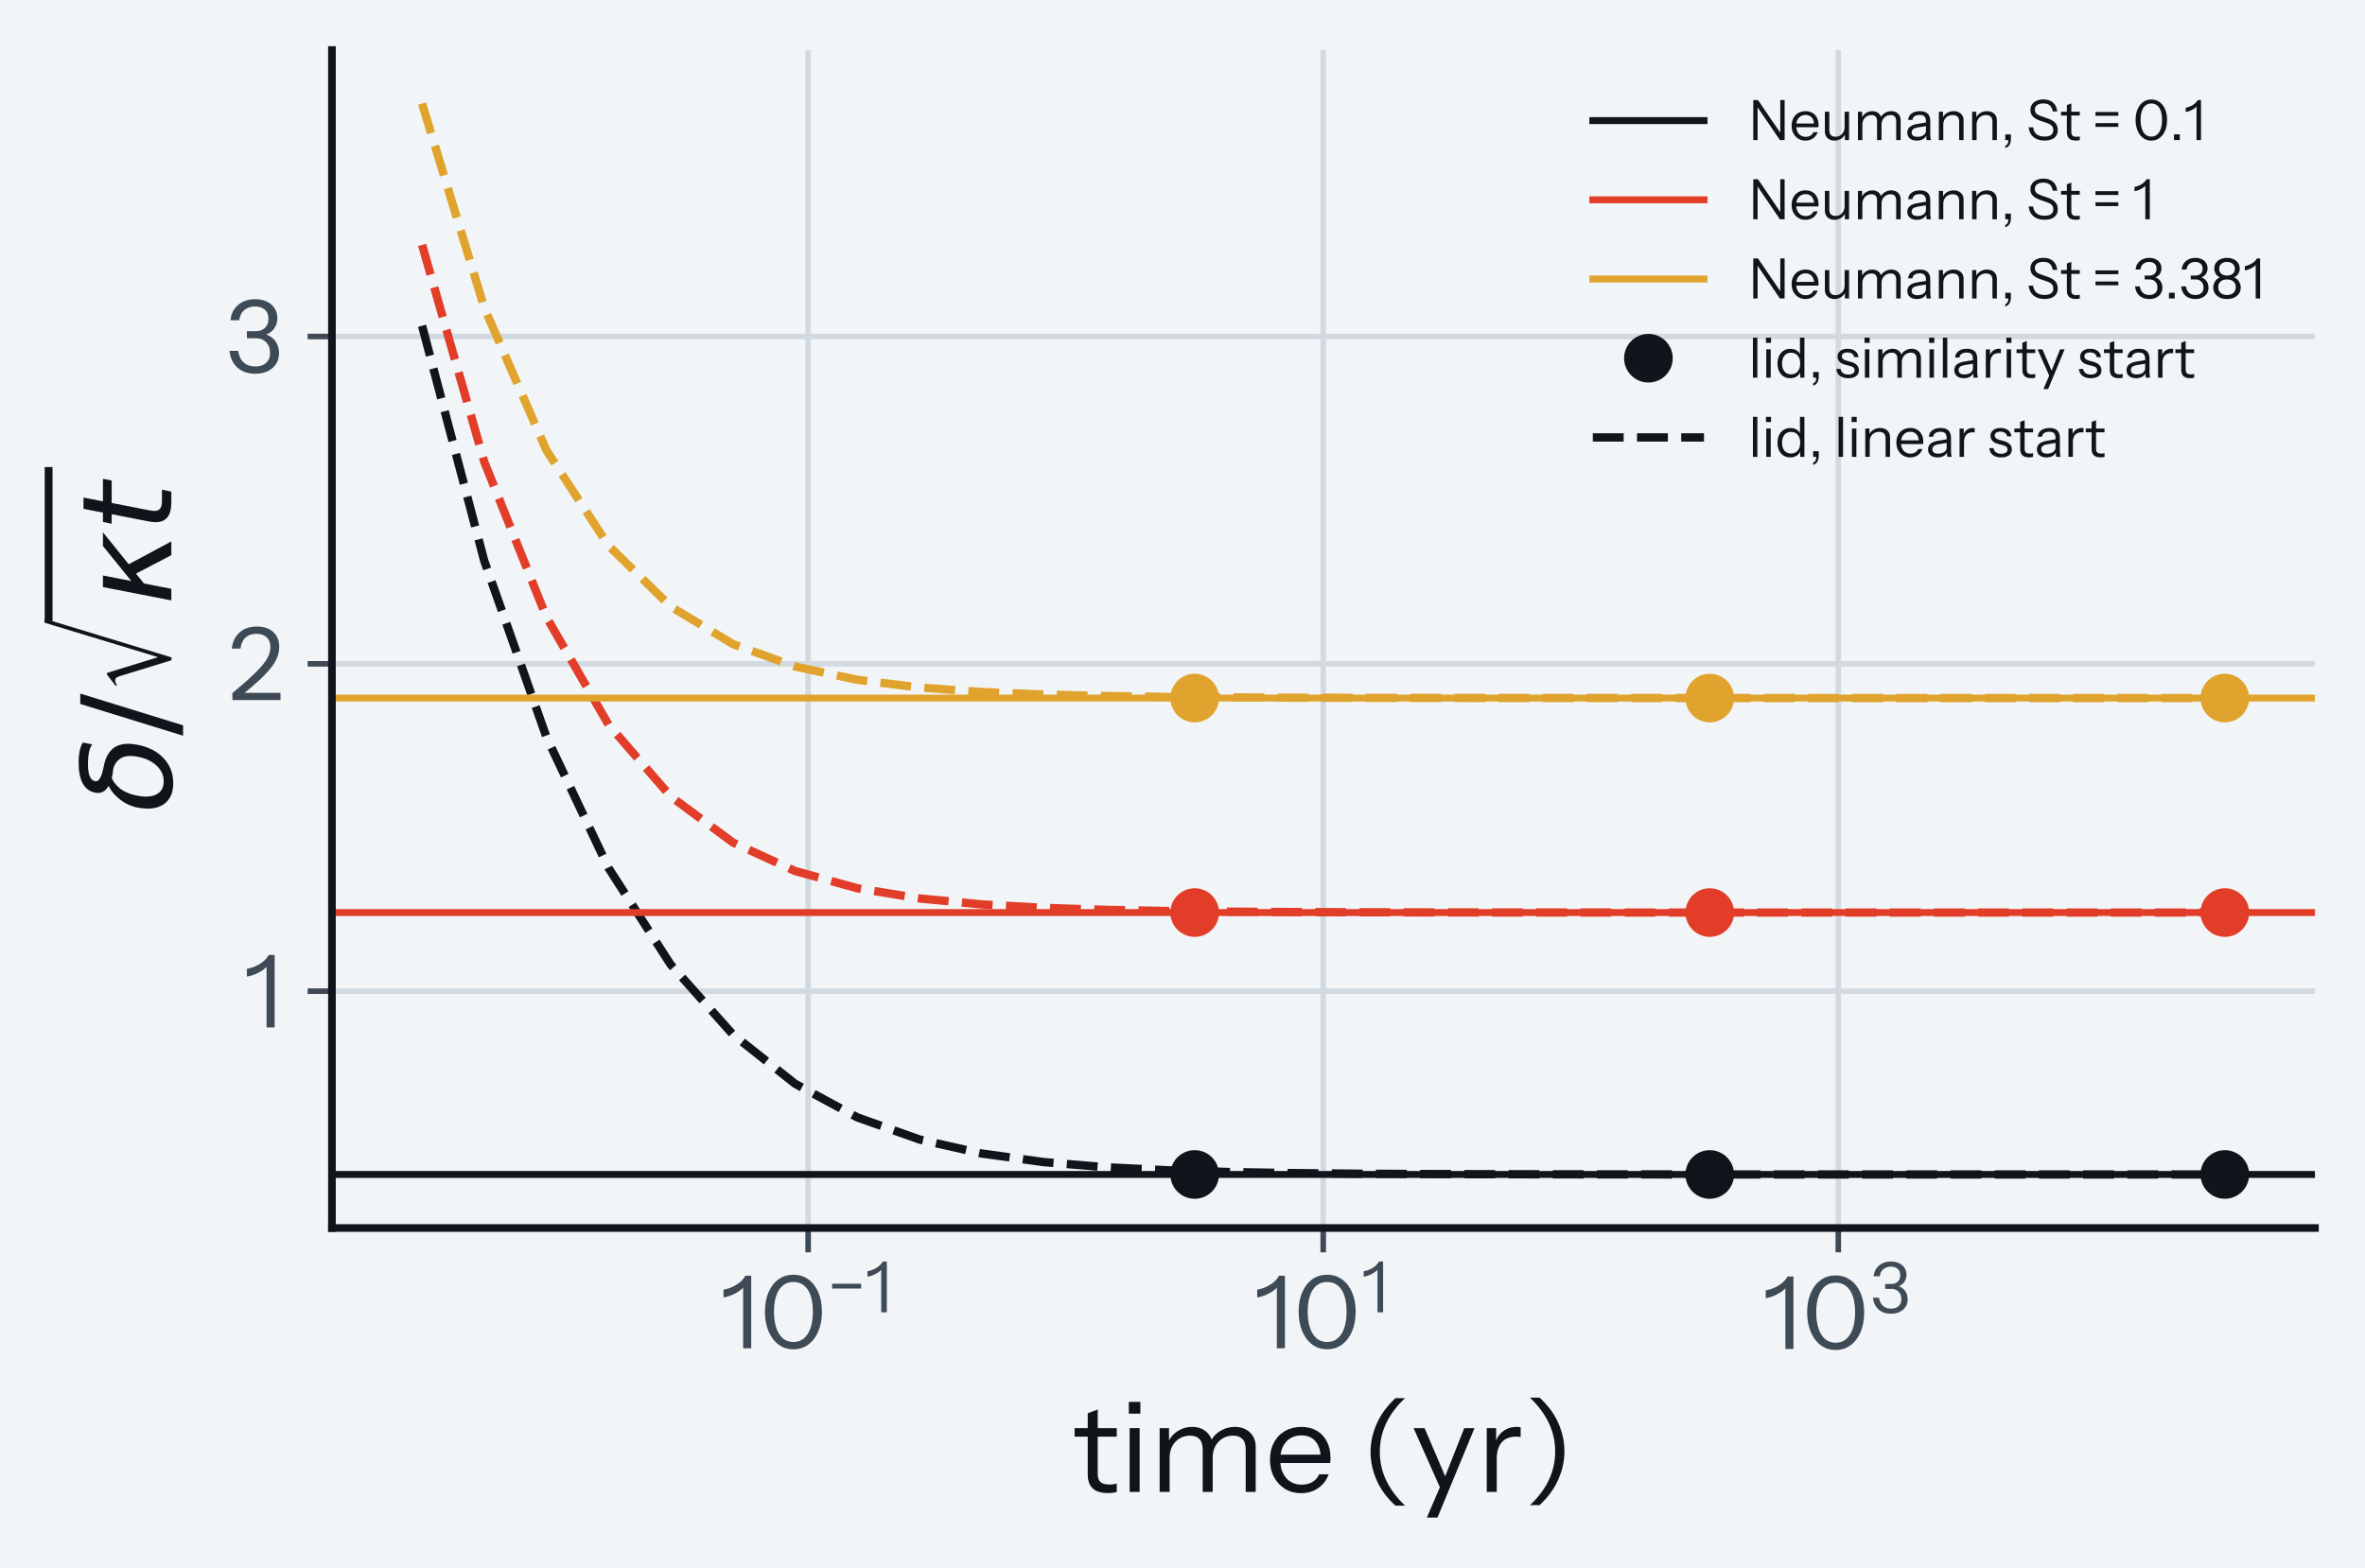
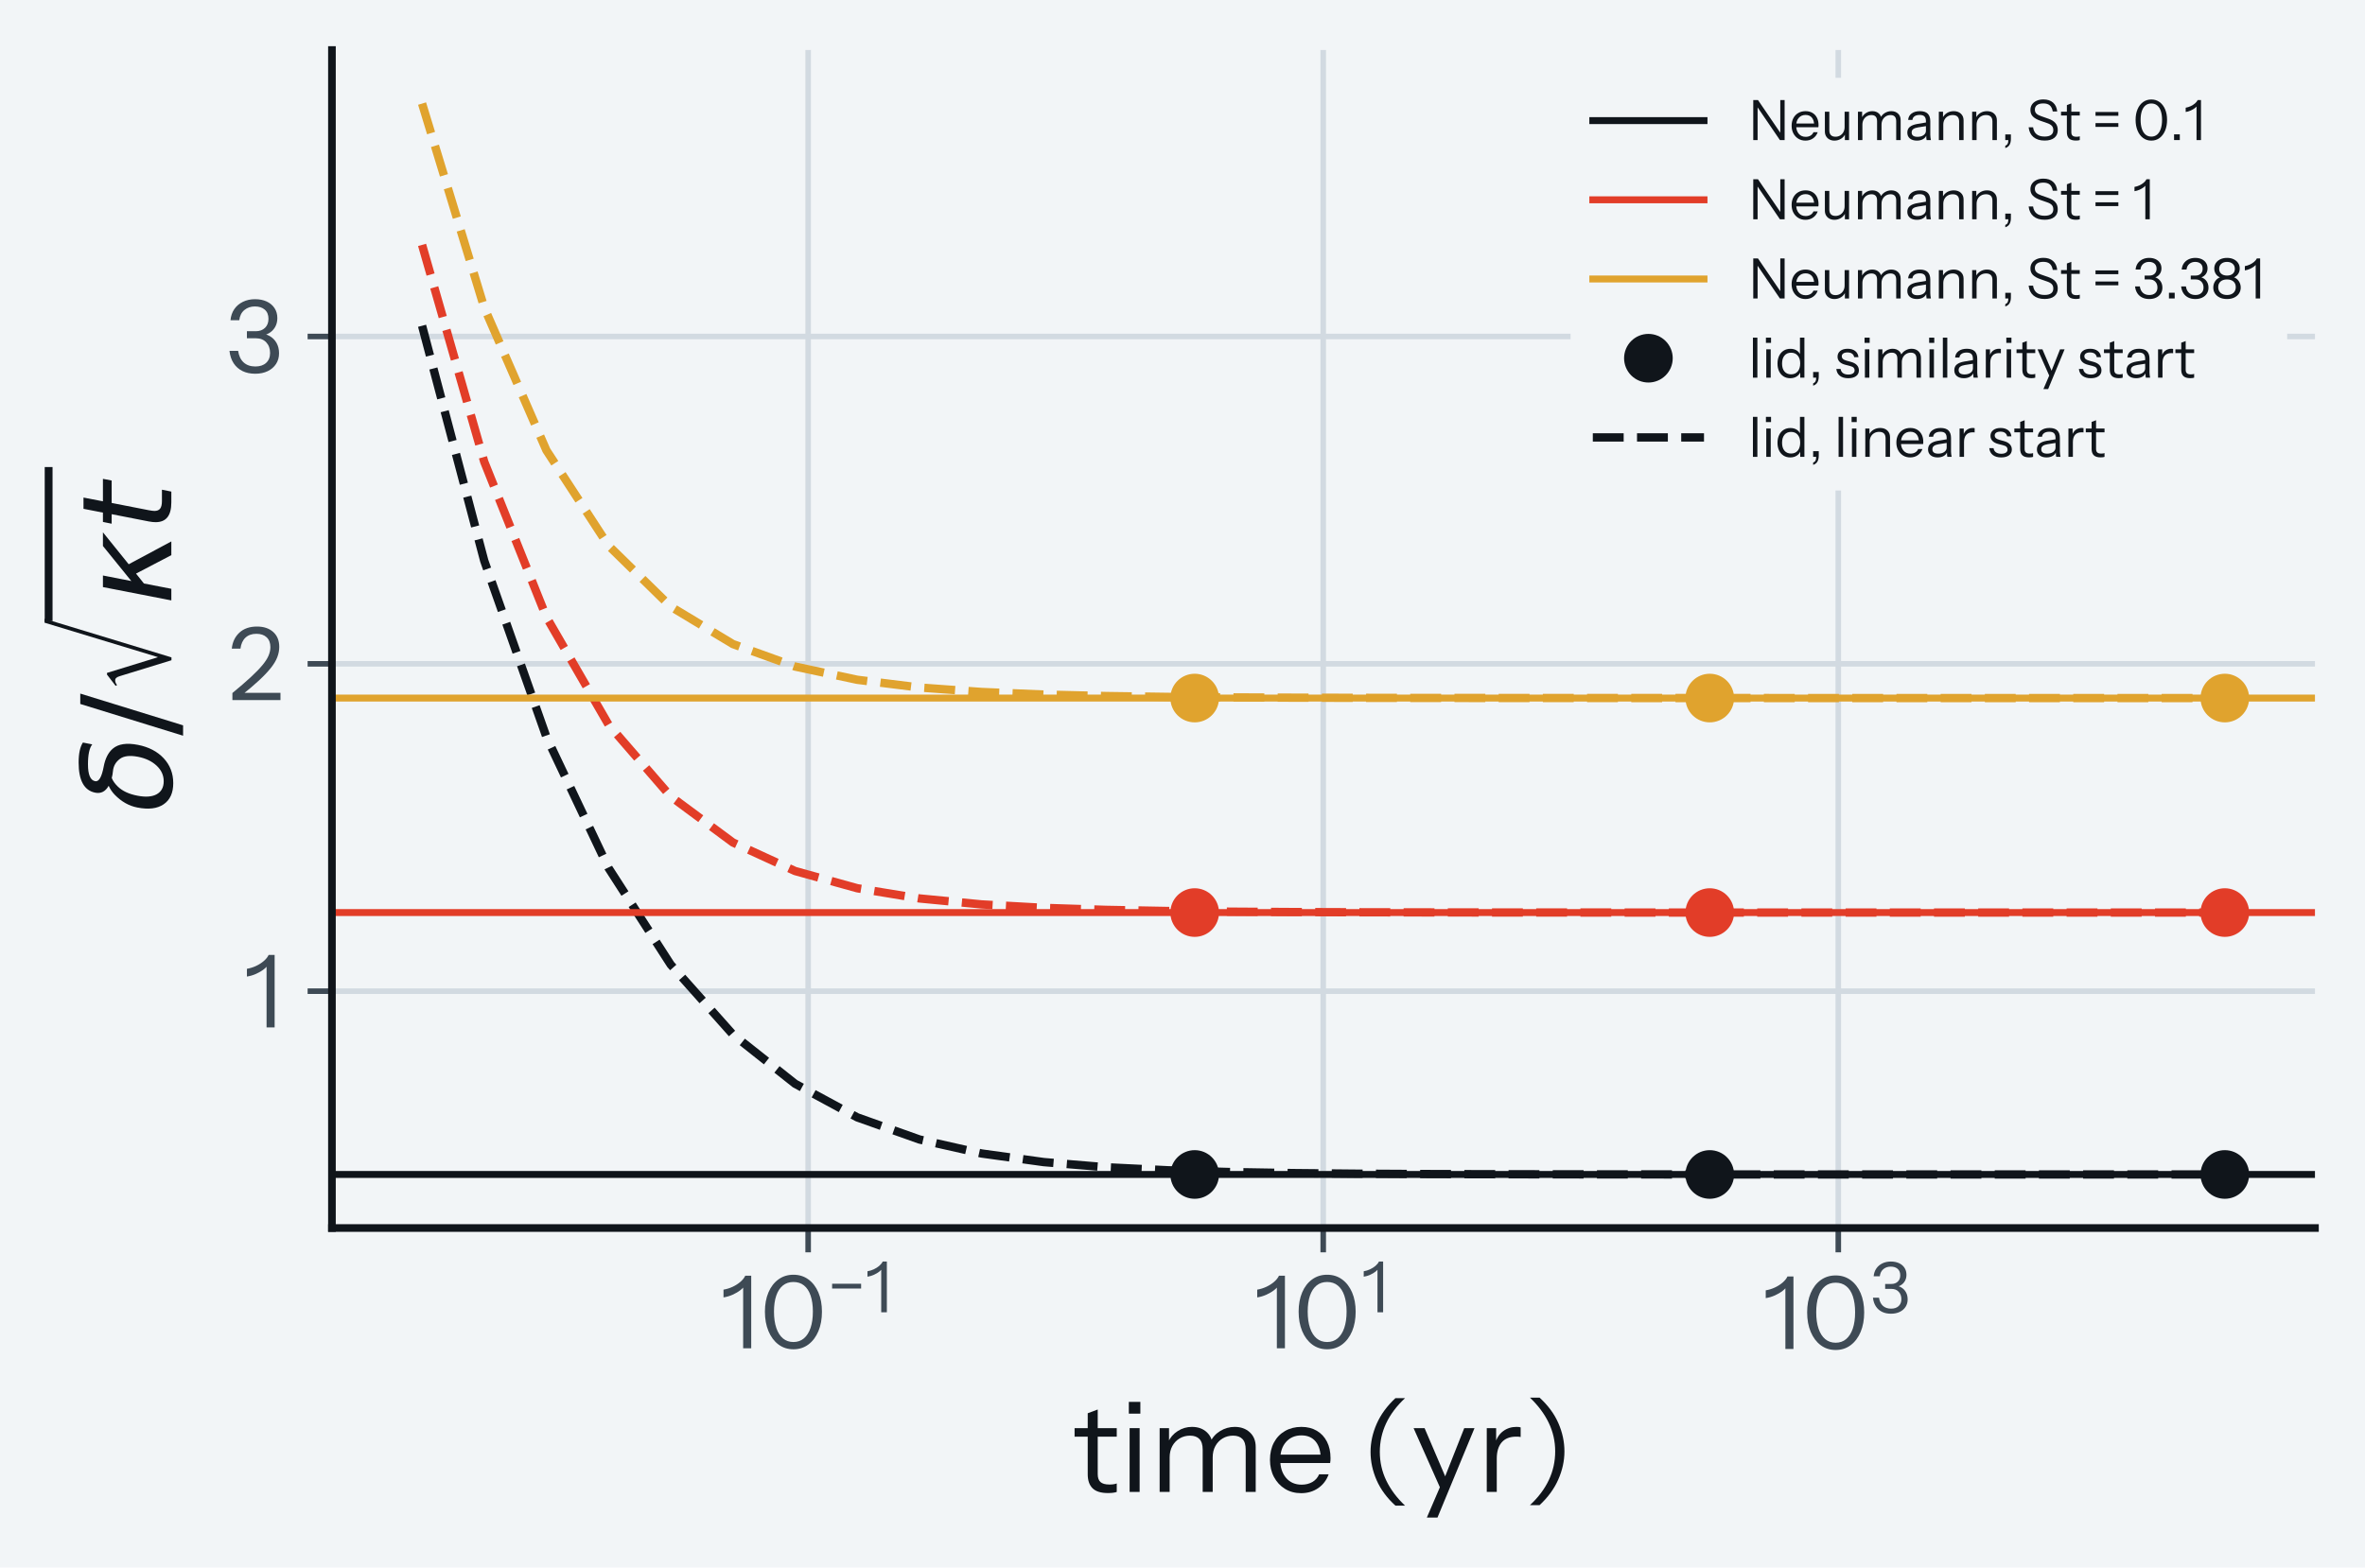
<svg xmlns="http://www.w3.org/2000/svg" xmlns:xlink="http://www.w3.org/1999/xlink" width="340.309pt" height="225.632pt" viewBox="0 0 340.309 225.632" version="1.1">
  <defs>
    <style type="text/css">*{stroke-linejoin: round; stroke-linecap: butt}</style>
  </defs>
  <g id="figure_1">
    <g id="patch_1">
      <path d="M 0 225.632  L 340.309 225.632  L 340.309 0  L 0 0  z " style="fill: #f2f5f7" />
    </g>
    <g id="axes_1">
      <g id="patch_2">
        <path d="M 47.764 176.756  L 333.109 176.756  L 333.109 7.2  L 47.764 7.2  z " style="fill: #f2f5f7" />
      </g>
      <g id="matplotlib.axis_1">
        <g id="xtick_1">
          <g id="line2d_1">
            <path d="M 116.288 176.756  L 116.288 7.2  " clip-path="url(#p8a43dfbdf0)" style="fill: none; stroke: #d2dae1; stroke-width: 0.8; stroke-linecap: square" />
          </g>
          <g id="line2d_2">
            <defs>
              <path id="m2a301ba8c9" d="M 0 0  L 0 3.5  " style="stroke: #3e4a55; stroke-width: 0.8" />
            </defs>
            <g>
              <use xlink:href="#m2a301ba8c9" x="116.288" y="176.756" style="fill: #3e4a55; stroke: #3e4a55; stroke-width: 0.8" />
            </g>
          </g>
          <g id="text_1">
            <g style="fill: #3e4a55" transform="translate(103.6727 194.1964) scale(0.145 -0.145)">
              <defs>
                <path id="InstrumentSans-Regular-31" d="M 1440 0  L 1440 4083  L 1574 4051  Q 1498 3878 1280 3705  Q 1062 3533 777 3405  Q 493 3277 192 3232  L 192 3725  Q 493 3776 768 3904  Q 1043 4032 1257 4214  Q 1472 4397 1574 4608  L 1952 4608  L 1952 0  L 1440 0  z " transform="scale(0.015625)" />
                <path id="InstrumentSans-Regular-30" d="M 2131 -64  Q 1587 -64 1180 240  Q 774 544 547 1085  Q 320 1626 320 2323  Q 320 3021 544 3549  Q 768 4077 1177 4374  Q 1587 4672 2131 4672  Q 2675 4672 3081 4374  Q 3488 4077 3715 3549  Q 3942 3021 3942 2323  Q 3942 1619 3715 1081  Q 3488 544 3081 240  Q 2675 -64 2131 -64  z M 2131 397  Q 2522 397 2797 630  Q 3072 864 3219 1296  Q 3366 1728 3366 2330  Q 3366 2925 3222 3347  Q 3078 3770 2803 3990  Q 2528 4211 2131 4211  Q 1734 4211 1459 3987  Q 1184 3763 1040 3344  Q 896 2925 896 2330  Q 896 1728 1043 1293  Q 1190 858 1465 627  Q 1741 397 2131 397  z " transform="scale(0.015625)" />
                <path id="InstrumentSans-Regular-2212" d="M 384 2157  L 384 2592  L 3014 2592  L 3014 2157  L 384 2157  z " transform="scale(0.015625)" />
              </defs>
              <use xlink:href="#InstrumentSans-Regular-31" transform="translate(0 0.9)" />
              <use xlink:href="#InstrumentSans-Regular-30" transform="translate(39.09999 0.9)" />
              <use xlink:href="#InstrumentSans-Regular-2212" transform="translate(106.5925 36.6) scale(0.7)" />
              <use xlink:href="#InstrumentSans-Regular-31" transform="translate(143.7625 36.6) scale(0.7)" />
            </g>
          </g>
        </g>
        <g id="xtick_2">
          <g id="line2d_3">
            <path d="M 190.403 176.756  L 190.403 7.2  " clip-path="url(#p8a43dfbdf0)" style="fill: none; stroke: #d2dae1; stroke-width: 0.8; stroke-linecap: square" />
          </g>
          <g id="line2d_4">
            <g>
              <use xlink:href="#m2a301ba8c9" x="190.403" y="176.756" style="fill: #3e4a55; stroke: #3e4a55; stroke-width: 0.8" />
            </g>
          </g>
          <g id="text_2">
            <g style="fill: #3e4a55" transform="translate(180.4709 194.1964) scale(0.145 -0.145)">
              <use xlink:href="#InstrumentSans-Regular-31" transform="translate(0 0.9)" />
              <use xlink:href="#InstrumentSans-Regular-30" transform="translate(39.09999 0.9)" />
              <use xlink:href="#InstrumentSans-Regular-31" transform="translate(106.5925 36.6) scale(0.7)" />
            </g>
          </g>
        </g>
        <g id="xtick_3">
          <g id="line2d_5">
            <path d="M 264.519 176.756  L 264.519 7.2  " clip-path="url(#p8a43dfbdf0)" style="fill: none; stroke: #d2dae1; stroke-width: 0.8; stroke-linecap: square" />
          </g>
          <g id="line2d_6">
            <g>
              <use xlink:href="#m2a301ba8c9" x="264.519" y="176.756" style="fill: #3e4a55; stroke: #3e4a55; stroke-width: 0.8" />
            </g>
          </g>
          <g id="text_3">
            <g style="fill: #3e4a55" transform="translate(253.6441 194.1964) scale(0.145 -0.145)">
              <defs>
                <path id="InstrumentSans-Regular-33" d="M 1894 -64  Q 1434 -64 1085 105  Q 736 275 521 601  Q 307 928 256 1389  L 806 1389  Q 877 909 1158 653  Q 1440 397 1901 397  Q 2336 397 2585 627  Q 2835 858 2835 1254  Q 2835 1670 2592 1929  Q 2349 2189 1939 2189  L 1363 2189  L 1363 2637  L 1920 2637  Q 2291 2637 2512 2851  Q 2733 3066 2733 3424  Q 2733 3802 2499 4006  Q 2266 4211 1869 4211  Q 1478 4211 1203 3984  Q 928 3757 877 3334  L 320 3334  Q 358 3744 563 4041  Q 768 4339 1110 4505  Q 1453 4672 1882 4672  Q 2298 4672 2618 4525  Q 2938 4378 3117 4106  Q 3296 3834 3296 3469  Q 3296 3142 3149 2892  Q 3002 2643 2749 2502  Q 2496 2362 2170 2362  L 2131 2496  Q 2522 2496 2806 2333  Q 3091 2170 3248 1888  Q 3405 1606 3405 1235  Q 3405 851 3213 556  Q 3021 262 2681 99  Q 2342 -64 1894 -64  z " transform="scale(0.015625)" />
              </defs>
              <use xlink:href="#InstrumentSans-Regular-31" transform="translate(0 0.2)" />
              <use xlink:href="#InstrumentSans-Regular-30" transform="translate(39.09999 0.2)" />
              <use xlink:href="#InstrumentSans-Regular-33" transform="translate(106.5925 35.9) scale(0.7)" />
            </g>
          </g>
        </g>
        <g id="text_4">
          <g style="fill: #10151b" transform="translate(154.3199 214.742) scale(0.18 -0.18)">
            <defs>
              <path id="InstrumentSans-Regular-74" d="M 1818 -58  Q 1274 -58 1027 188  Q 781 435 781 902  L 781 4026  L 1293 4218  L 1293 909  Q 1293 634 1433 506  Q 1574 378 1894 378  Q 2022 378 2115 394  Q 2208 410 2266 435  L 2266 0  Q 2202 -26 2083 -42  Q 1965 -58 1818 -58  z M 109 2829  L 109 3264  L 2266 3264  L 2266 2829  L 109 2829  z " transform="scale(0.015625)" />
              <path id="InstrumentSans-Regular-69" d="M 512 0  L 512 3264  L 1024 3264  L 1024 0  L 512 0  z M 472 4006  L 472 4608  L 1061 4608  L 1061 4006  L 472 4006  z " transform="scale(0.015625)" />
              <path id="InstrumentSans-Regular-6d" d="M 512 0  L 512 3264  L 992 3264  L 992 2496  L 1024 2496  L 1024 0  L 512 0  z M 2714 0  L 2714 2163  Q 2714 2534 2547 2707  Q 2381 2880 2067 2880  Q 1773 2880 1536 2739  Q 1299 2598 1161 2348  Q 1024 2099 1024 1766  L 941 2541  Q 1107 2906 1440 3117  Q 1773 3328 2163 3328  Q 2637 3328 2931 3049  Q 3226 2771 3226 2298  L 3226 0  L 2714 0  z M 4915 0  L 4915 2163  Q 4915 2534 4748 2707  Q 4582 2880 4269 2880  Q 3974 2880 3737 2739  Q 3501 2598 3363 2348  Q 3226 2099 3226 1766  L 3098 2541  Q 3264 2906 3609 3117  Q 3955 3328 4352 3328  Q 4826 3328 5126 3049  Q 5427 2771 5427 2298  L 5427 0  L 4915 0  z " transform="scale(0.015625)" />
              <path id="InstrumentSans-Regular-65" d="M 1850 -64  Q 1382 -64 1024 157  Q 666 378 461 762  Q 256 1146 256 1645  Q 256 2144 457 2525  Q 659 2906 1024 3117  Q 1389 3328 1862 3328  Q 2317 3328 2653 3129  Q 2989 2931 3171 2572  Q 3354 2214 3354 1728  Q 3354 1664 3350 1606  Q 3347 1549 3334 1478  L 640 1478  L 640 1907  L 3021 1907  L 2854 1670  Q 2854 2259 2595 2576  Q 2336 2893 1862 2893  Q 1376 2893 1078 2557  Q 781 2221 781 1651  Q 781 1069 1078 720  Q 1376 371 1875 371  Q 2189 371 2425 508  Q 2662 646 2771 902  L 3258 902  Q 3098 454 2723 195  Q 2349 -64 1850 -64  z " transform="scale(0.015625)" />
              <path id="InstrumentSans-Regular-20" transform="scale(0.015625)" />
              <path id="InstrumentSans-Regular-28" d="M 1786 -704  Q 1133 -109 822 601  Q 512 1312 512 2048  Q 512 2771 825 3484  Q 1139 4198 1786 4800  L 2278 4800  Q 1632 4198 1309 3510  Q 986 2822 986 2048  Q 986 1267 1318 579  Q 1651 -109 2278 -704  L 1786 -704  z " transform="scale(0.015625)" />
              <path id="InstrumentSans-Regular-79" d="M 794 -1312  L 1523 384  L 1638 563  L 2707 3264  L 3232 3264  L 1338 -1312  L 794 -1312  z M 1581 -32  L 115 3264  L 678 3264  L 1939 314  L 1581 -32  z " transform="scale(0.015625)" />
              <path id="InstrumentSans-Regular-72" d="M 512 0  L 512 3264  L 992 3264  L 992 2432  L 1024 2432  L 1024 0  L 512 0  z M 1024 1702  L 941 2477  Q 1056 2893 1350 3110  Q 1645 3328 2029 3328  Q 2189 3328 2246 3302  L 2246 2810  Q 2214 2822 2156 2825  Q 2099 2829 2016 2829  Q 1530 2829 1277 2537  Q 1024 2246 1024 1702  z " transform="scale(0.015625)" />
              <path id="InstrumentSans-Regular-29" d="M 813 4826  Q 1466 4230 1776 3520  Q 2086 2810 2086 2074  Q 2086 1350 1772 636  Q 1459 -77 813 -678  L 320 -678  Q 966 -77 1289 611  Q 1613 1299 1613 2074  Q 1613 2854 1280 3542  Q 947 4230 320 4826  L 813 4826  z " transform="scale(0.015625)" />
            </defs>
            <use xlink:href="#InstrumentSans-Regular-74" />
            <use xlink:href="#InstrumentSans-Regular-69" transform="translate(37.7 0)" />
            <use xlink:href="#InstrumentSans-Regular-6d" transform="translate(61.69998 0)" />
            <use xlink:href="#InstrumentSans-Regular-65" transform="translate(153.9 0)" />
            <use xlink:href="#InstrumentSans-Regular-20" transform="translate(210.3 0)" />
            <use xlink:href="#InstrumentSans-Regular-28" transform="translate(230.2999 0)" />
            <use xlink:href="#InstrumentSans-Regular-79" transform="translate(270.8999 0)" />
            <use xlink:href="#InstrumentSans-Regular-72" transform="translate(323.1999 0)" />
            <use xlink:href="#InstrumentSans-Regular-29" transform="translate(360.6999 0)" />
          </g>
        </g>
      </g>
      <g id="matplotlib.axis_2">
        <g id="ytick_1">
          <g id="line2d_7">
            <path d="M 47.764 142.665  L 333.109 142.665  " clip-path="url(#p8a43dfbdf0)" style="fill: none; stroke: #d2dae1; stroke-width: 0.8; stroke-linecap: square" />
          </g>
          <g id="line2d_8">
            <defs>
              <path id="me776a80f98" d="M 0 0  L -3.5 0  " style="stroke: #3e4a55; stroke-width: 0.8" />
            </defs>
            <g>
              <use xlink:href="#me776a80f98" x="47.764" y="142.665" style="fill: #3e4a55; stroke: #3e4a55; stroke-width: 0.8" />
            </g>
          </g>
          <g id="text_5">
            <g style="fill: #3e4a55" transform="translate(35.09531 147.8848) scale(0.145 -0.145)">
              <use xlink:href="#InstrumentSans-Regular-31" />
            </g>
          </g>
        </g>
        <g id="ytick_2">
          <g id="line2d_9">
            <path d="M 47.764 95.547  L 333.109 95.547  " clip-path="url(#p8a43dfbdf0)" style="fill: none; stroke: #d2dae1; stroke-width: 0.8; stroke-linecap: square" />
          </g>
          <g id="line2d_10">
            <g>
              <use xlink:href="#me776a80f98" x="47.764" y="95.547" style="fill: #3e4a55; stroke: #3e4a55; stroke-width: 0.8" />
            </g>
          </g>
          <g id="text_6">
            <g style="fill: #3e4a55" transform="translate(32.86141 100.7671) scale(0.145 -0.145)">
              <defs>
                <path id="InstrumentSans-Regular-32" d="M 256 0  L 256 448  Q 947 1018 1411 1446  Q 1875 1875 2153 2208  Q 2432 2541 2550 2819  Q 2669 3098 2669 3366  Q 2669 3763 2432 3987  Q 2195 4211 1779 4211  Q 1350 4211 1088 3968  Q 826 3725 768 3270  L 218 3270  Q 282 3898 701 4285  Q 1120 4672 1818 4672  Q 2464 4672 2848 4326  Q 3232 3981 3232 3379  Q 3232 3053 3107 2726  Q 2982 2400 2697 2041  Q 2413 1683 1949 1251  Q 1485 819 800 275  L 678 461  L 3309 461  L 3309 0  L 256 0  z " transform="scale(0.015625)" />
              </defs>
              <use xlink:href="#InstrumentSans-Regular-32" />
            </g>
          </g>
        </g>
        <g id="ytick_3">
          <g id="line2d_11">
            <path d="M 47.764 48.429  L 333.109 48.429  " clip-path="url(#p8a43dfbdf0)" style="fill: none; stroke: #d2dae1; stroke-width: 0.8; stroke-linecap: square" />
          </g>
          <g id="line2d_12">
            <g>
              <use xlink:href="#me776a80f98" x="47.764" y="48.429" style="fill: #3e4a55; stroke: #3e4a55; stroke-width: 0.8" />
            </g>
          </g>
          <g id="text_7">
            <g style="fill: #3e4a55" transform="translate(32.44 53.64931) scale(0.145 -0.145)">
              <use xlink:href="#InstrumentSans-Regular-33" />
            </g>
          </g>
        </g>
        <g id="text_8">
          <g style="fill: #10151b" transform="translate(24.75 116.9082) rotate(-90) scale(0.18 -0.18)">
            <defs>
              <path id="DejaVuSans-Oblique-3b4" d="M 3472 4053  Q 3197 4272 2450 4272  Q 1659 4272 1588 3906  Q 1531 3619 2328 3469  Q 2953 3353 3253 3003  Q 3616 2581 3447 1716  Q 3284 888 2763 400  Q 2238 -91 1488 -91  Q 741 -91 406 400  Q 72 888 241 1747  Q 363 2384 891 2900  Q 1097 3100 1353 3213  Q 913 3459 1000 3900  Q 1166 4750 2544 4750  Q 3234 4750 3566 4531  L 3472 4053  z M 1753 3056  Q 1525 2966 1306 2738  Q 969 2384 847 1747  Q 722 1113 919 756  Q 1119 397 1584 397  Q 2044 397 2381 759  Q 2722 1122 2838 1716  Q 2956 2338 2731 2638  Q 2491 2959 2103 2994  Q 1906 3013 1753 3056  z " transform="scale(0.015625)" />
              <path id="DejaVuSans-2f" d="M 1625 4666  L 2156 4666  L 531 -594  L 0 -594  L 1625 4666  z " transform="scale(0.015625)" />
              <path id="STIXSizeOneSym-Regular-221a" d="M 6970 9933  L 3373 -1888  L 3104 -1888  L 1626 2918  Q 1555 3149 1465 3251  Q 1376 3354 1229 3354  Q 1011 3354 794 3181  L 717 3309  L 1766 4115  L 1926 4115  L 3379 -602  L 3405 -602  L 6605 9933  L 6970 9933  z " transform="scale(0.015625)" />
              <path id="DejaVuSans-Oblique-3ba" d="M 938 3500  L 1531 3500  L 1247 2047  L 3041 3500  L 3741 3500  L 2106 2181  L 3275 0  L 2572 0  L 1628 1806  L 1122 1403  L 850 0  L 256 0  L 938 3500  z " transform="scale(0.015625)" />
              <path id="DejaVuSans-Oblique-74" d="M 2706 3500  L 2619 3053  L 1472 3053  L 1100 1153  Q 1081 1047 1072 975  Q 1063 903 1063 863  Q 1063 663 1183 572  Q 1303 481 1569 481  L 2150 481  L 2053 0  L 1503 0  Q 991 0 739 200  Q 488 400 488 806  Q 488 878 497 964  Q 506 1050 525 1153  L 897 3053  L 409 3053  L 500 3500  L 978 3500  L 1172 4494  L 1747 4494  L 1556 3500  L 2706 3500  z " transform="scale(0.015625)" />
            </defs>
            <use xlink:href="#DejaVuSans-Oblique-3b4" transform="translate(0 0.421875)" />
            <use xlink:href="#DejaVuSans-2f" transform="translate(61.18164 0.421875)" />
            <use xlink:href="#STIXSizeOneSym-Regular-221a" transform="translate(94.87305 16.64062) scale(0.549361)" />
            <use xlink:href="#DejaVuSans-Oblique-3ba" transform="translate(165.3759 0.53125)" />
            <use xlink:href="#DejaVuSans-Oblique-74" transform="translate(224.3114 0.53125)" />
            <path d="M 152.876 95.5  L 152.876 101.75  L 276.02 101.75  L 276.02 95.5  L 152.876 95.5  z " />
          </g>
        </g>
      </g>
      <g id="line2d_13">
        <path d="M 47.764 169.049  L 333.109 169.049  " clip-path="url(#p8a43dfbdf0)" style="fill: none; stroke: #10151b; stroke-linecap: square" />
      </g>
      <g id="line2d_14">
        <defs>
          <path id="mcc07b83aa6" d="M 0 3  C 0.796 3 1.559 2.684 2.121 2.121  C 2.684 1.559 3 0.796 3 0  C 3 -0.796 2.684 -1.559 2.121 -2.121  C 1.559 -2.684 0.796 -3 0 -3  C -0.796 -3 -1.559 -2.684 -2.121 -2.121  C -2.684 -1.559 -3 -0.796 -3 0  C -3 0.796 -2.684 1.559 -2.121 2.121  C -1.559 2.684 -0.796 3 0 3  z " style="stroke: #10151b" />
        </defs>
        <g clip-path="url(#p8a43dfbdf0)">
          <use xlink:href="#mcc07b83aa6" x="171.908" y="169.049" style="fill: #10151b; stroke: #10151b" />
          <use xlink:href="#mcc07b83aa6" x="246.023" y="169.049" style="fill: #10151b; stroke: #10151b" />
          <use xlink:href="#mcc07b83aa6" x="320.139" y="169.049" style="fill: #10151b; stroke: #10151b" />
        </g>
      </g>
      <g id="line2d_15">
        <path d="M 60.734 46.89  L 69.679 80.712  L 78.624 106.071  L 87.569 124.952  L 96.514 138.849  L 105.459 148.9  L 114.404 155.989  L 123.349 160.828  L 132.294 164.011  L 141.239 166.028  L 150.184 167.267  L 159.129 168.009  L 168.074 168.446  L 177.019 168.701  L 185.964 168.849  L 194.909 168.934  L 203.854 168.983  L 212.799 169.011  L 221.744 169.027  L 230.689 169.037  L 239.634 169.042  L 248.579 169.045  L 257.524 169.047  L 266.469 169.048  L 275.414 169.048  L 284.359 169.049  L 293.304 169.049  L 302.249 169.049  L 311.194 169.049  L 320.139 169.049  " clip-path="url(#p8a43dfbdf0)" style="fill: none; stroke-dasharray: 4.44,1.92; stroke-dashoffset: 0; stroke: #10151b; stroke-width: 1.2" />
      </g>
      <g id="line2d_16">
        <path d="M 47.764 131.351  L 333.109 131.351  " clip-path="url(#p8a43dfbdf0)" style="fill: none; stroke: #e23d28; stroke-linecap: square" />
      </g>
      <g id="line2d_17">
        <defs>
          <path id="mc9ab86da1f" d="M 0 3  C 0.796 3 1.559 2.684 2.121 2.121  C 2.684 1.559 3 0.796 3 0  C 3 -0.796 2.684 -1.559 2.121 -2.121  C 1.559 -2.684 0.796 -3 0 -3  C -0.796 -3 -1.559 -2.684 -2.121 -2.121  C -2.684 -1.559 -3 -0.796 -3 0  C -3 0.796 -2.684 1.559 -2.121 2.121  C -1.559 2.684 -0.796 3 0 3  z " style="stroke: #e23d28" />
        </defs>
        <g clip-path="url(#p8a43dfbdf0)">
          <use xlink:href="#mc9ab86da1f" x="171.908" y="131.351" style="fill: #e23d28; stroke: #e23d28" />
          <use xlink:href="#mc9ab86da1f" x="246.023" y="131.351" style="fill: #e23d28; stroke: #e23d28" />
          <use xlink:href="#mc9ab86da1f" x="320.139" y="131.351" style="fill: #e23d28; stroke: #e23d28" />
        </g>
      </g>
      <g id="line2d_18">
        <path d="M 60.734 35.249  L 69.679 66.466  L 78.624 88.816  L 87.569 104.308  L 96.514 114.637  L 105.459 121.263  L 114.404 125.371  L 123.349 127.85  L 132.294 129.318  L 141.239 130.176  L 150.184 130.674  L 159.129 130.962  L 168.074 131.127  L 177.019 131.222  L 185.964 131.277  L 194.909 131.308  L 203.854 131.326  L 212.799 131.337  L 221.744 131.343  L 230.689 131.346  L 239.634 131.348  L 248.579 131.349  L 257.524 131.35  L 266.469 131.35  L 275.414 131.35  L 284.359 131.351  L 293.304 131.351  L 302.249 131.351  L 311.194 131.351  L 320.139 131.351  " clip-path="url(#p8a43dfbdf0)" style="fill: none; stroke-dasharray: 4.44,1.92; stroke-dashoffset: 0; stroke: #e23d28; stroke-width: 1.2" />
      </g>
      <g id="line2d_19">
        <path d="M 47.764 100.475  L 333.109 100.475  " clip-path="url(#p8a43dfbdf0)" style="fill: none; stroke: #e0a32e; stroke-linecap: square" />
      </g>
      <g id="line2d_20">
        <defs>
          <path id="mac1a520c7a" d="M 0 3  C 0.796 3 1.559 2.684 2.121 2.121  C 2.684 1.559 3 0.796 3 0  C 3 -0.796 2.684 -1.559 2.121 -2.121  C 1.559 -2.684 0.796 -3 0 -3  C -0.796 -3 -1.559 -2.684 -2.121 -2.121  C -2.684 -1.559 -3 -0.796 -3 0  C -3 0.796 -2.684 1.559 -2.121 2.121  C -1.559 2.684 -0.796 3 0 3  z " style="stroke: #e0a32e" />
        </defs>
        <g clip-path="url(#p8a43dfbdf0)">
          <use xlink:href="#mac1a520c7a" x="171.908" y="100.475" style="fill: #e0a32e; stroke: #e0a32e" />
          <use xlink:href="#mac1a520c7a" x="246.023" y="100.475" style="fill: #e0a32e; stroke: #e0a32e" />
          <use xlink:href="#mac1a520c7a" x="320.139" y="100.475" style="fill: #e0a32e; stroke: #e0a32e" />
        </g>
      </g>
      <g id="line2d_21">
        <path d="M 60.734 14.907  L 69.679 44.273  L 78.624 64.817  L 87.569 78.547  L 96.514 87.311  L 105.459 92.704  L 114.404 95.939  L 123.349 97.845  L 132.294 98.957  L 141.239 99.601  L 150.184 99.972  L 159.129 100.186  L 168.074 100.309  L 177.019 100.38  L 185.964 100.42  L 194.909 100.443  L 203.854 100.457  L 212.799 100.464  L 221.744 100.469  L 230.689 100.471  L 239.634 100.473  L 248.579 100.473  L 257.524 100.474  L 266.469 100.474  L 275.414 100.474  L 284.359 100.474  L 293.304 100.474  L 302.249 100.474  L 311.194 100.475  L 320.139 100.475  " clip-path="url(#p8a43dfbdf0)" style="fill: none; stroke-dasharray: 4.44,1.92; stroke-dashoffset: 0; stroke: #e0a32e; stroke-width: 1.2" />
      </g>
      <g id="line2d_22" />
      <g id="line2d_23" />
      <g id="patch_3">
        <path d="M 47.764 176.756  L 47.764 7.2  " style="fill: none; stroke: #10151b; stroke-width: 1.1; stroke-linejoin: miter; stroke-linecap: square" />
      </g>
      <g id="patch_4">
        <path d="M 47.764 176.756  L 333.109 176.756  " style="fill: none; stroke: #10151b; stroke-width: 1.1; stroke-linejoin: miter; stroke-linecap: square" />
      </g>
      <g id="legend_1">
+         <g id="patch_5">
+           <path d="M 227.596 70.6  L 327.509 70.6  Q 329.109 70.6 329.109 69  L 329.109 12.8  Q 329.109 11.2 327.509 11.2  L 227.596 11.2  Q 225.996 11.2 225.996 12.8  L 225.996 69  Q 225.996 70.6 227.596 70.6  z " style="fill: #f2f5f7" />
+         </g>
        <g id="line2d_24">
          <path d="M 229.196 17.36  L 237.196 17.36  L 245.196 17.36  " style="fill: none; stroke: #10151b; stroke-linecap: square" />
        </g>
        <g id="text_9">
          <g style="fill: #10151b" transform="translate(251.5956 20.16) scale(0.08 -0.08)">
            <defs>
              <path id="InstrumentSans-Regular-4e" d="M 550 0  L 550 4608  L 1094 4608  L 3738 730  L 3661 717  L 3661 4608  L 4160 4608  L 4160 0  L 3616 0  L 973 3878  L 1050 3891  L 1050 0  L 550 0  z " transform="scale(0.015625)" />
              <path id="InstrumentSans-Regular-75" d="M 1574 -64  Q 1254 -64 1004 67  Q 755 198 614 438  Q 474 678 474 992  L 474 3264  L 986 3264  L 986 1126  Q 986 755 1168 569  Q 1350 384 1690 384  Q 1997 384 2233 525  Q 2470 666 2608 918  Q 2746 1171 2746 1498  L 2829 723  Q 2669 358 2329 147  Q 1990 -64 1574 -64  z M 2778 0  L 2778 768  L 2746 768  L 2746 3264  L 3258 3264  L 3258 0  L 2778 0  z " transform="scale(0.015625)" />
              <path id="InstrumentSans-Regular-61" d="M 2515 0  Q 2490 109 2480 249  Q 2470 390 2470 608  L 2438 608  L 2438 2170  Q 2438 2541 2268 2717  Q 2099 2893 1722 2893  Q 1350 2893 1129 2742  Q 909 2592 883 2317  L 390 2317  Q 422 2790 787 3059  Q 1152 3328 1741 3328  Q 2349 3328 2643 3040  Q 2938 2752 2938 2176  L 2938 608  Q 2938 467 2957 316  Q 2976 166 3008 0  L 2515 0  z M 1395 -64  Q 890 -64 592 182  Q 294 429 294 858  Q 294 1286 588 1523  Q 883 1760 1446 1856  L 2586 2048  L 2586 1626  L 1523 1459  Q 1165 1402 979 1267  Q 794 1133 794 877  Q 794 627 963 499  Q 1133 371 1466 371  Q 1894 371 2166 566  Q 2438 762 2438 1075  L 2522 621  Q 2419 294 2121 115  Q 1824 -64 1395 -64  z " transform="scale(0.015625)" />
              <path id="InstrumentSans-Regular-6e" d="M 512 0  L 512 3264  L 992 3264  L 992 2496  L 1024 2496  L 1024 0  L 512 0  z M 2848 0  L 2848 2138  Q 2848 2509 2662 2694  Q 2477 2880 2112 2880  Q 1792 2880 1545 2739  Q 1299 2598 1161 2348  Q 1024 2099 1024 1766  L 941 2541  Q 1107 2906 1449 3117  Q 1792 3328 2227 3328  Q 2739 3328 3049 3037  Q 3360 2746 3360 2272  L 3360 0  L 2848 0  z " transform="scale(0.015625)" />
              <path id="InstrumentSans-Regular-2c" d="M 493 -922  L 493 -659  Q 678 -589 761 -438  Q 845 -288 845 19  L 1043 0  L 493 0  L 493 653  L 1139 653  L 1139 134  Q 1139 -275 985 -544  Q 832 -813 493 -922  z " transform="scale(0.015625)" />
              <path id="InstrumentSans-Regular-53" d="M 2112 -58  Q 1306 -58 829 339  Q 352 736 269 1472  L 781 1472  Q 851 941 1184 672  Q 1517 403 2106 403  Q 2605 403 2857 592  Q 3110 781 3110 1146  Q 3110 1459 2937 1644  Q 2765 1830 2400 1952  L 1626 2221  Q 1037 2426 755 2717  Q 474 3008 474 3456  Q 474 3827 659 4099  Q 845 4371 1184 4524  Q 1523 4678 1971 4678  Q 2662 4678 3078 4316  Q 3494 3955 3558 3290  L 3046 3290  Q 2963 3770 2704 3994  Q 2445 4218 1958 4218  Q 1498 4218 1242 4032  Q 986 3846 986 3507  Q 986 3219 1165 3046  Q 1344 2874 1722 2746  L 2547 2458  Q 3085 2272 3353 1955  Q 3622 1638 3622 1152  Q 3622 576 3228 259  Q 2835 -58 2112 -58  z " transform="scale(0.015625)" />
              <path id="InstrumentSans-Regular-3d" d="M 384 2797  L 384 3232  L 3014 3232  L 3014 2797  L 384 2797  z M 384 1517  L 384 1952  L 3014 1952  L 3014 1517  L 384 1517  z " transform="scale(0.015625)" />
              <path id="InstrumentSans-Regular-2e" d="M 486 0  L 486 659  L 1146 659  L 1146 0  L 486 0  z " transform="scale(0.015625)" />
            </defs>
            <use xlink:href="#InstrumentSans-Regular-4e" />
            <use xlink:href="#InstrumentSans-Regular-65" transform="translate(73.59999 0)" />
            <use xlink:href="#InstrumentSans-Regular-75" transform="translate(130 0)" />
            <use xlink:href="#InstrumentSans-Regular-6d" transform="translate(188.9 0)" />
            <use xlink:href="#InstrumentSans-Regular-61" transform="translate(281.1 0)" />
            <use xlink:href="#InstrumentSans-Regular-6e" transform="translate(334.3999 0)" />
            <use xlink:href="#InstrumentSans-Regular-6e" transform="translate(394.2999 0)" />
            <use xlink:href="#InstrumentSans-Regular-2c" transform="translate(454.1999 0)" />
            <use xlink:href="#InstrumentSans-Regular-20" transform="translate(479.6999 0)" />
            <use xlink:href="#InstrumentSans-Regular-53" transform="translate(499.6999 0)" />
            <use xlink:href="#InstrumentSans-Regular-74" transform="translate(560.4999 0)" />
            <use xlink:href="#InstrumentSans-Regular-20" transform="translate(598.1999 0)" />
            <use xlink:href="#InstrumentSans-Regular-3d" transform="translate(618.1999 0)" />
            <use xlink:href="#InstrumentSans-Regular-20" transform="translate(671.2999 0)" />
            <use xlink:href="#InstrumentSans-Regular-30" transform="translate(691.2998 0)" />
            <use xlink:href="#InstrumentSans-Regular-2e" transform="translate(757.8998 0)" />
            <use xlink:href="#InstrumentSans-Regular-31" transform="translate(783.3998 0)" />
          </g>
        </g>
        <g id="line2d_25">
          <path d="M 229.196 28.76  L 237.196 28.76  L 245.196 28.76  " style="fill: none; stroke: #e23d28; stroke-linecap: square" />
        </g>
        <g id="text_10">
          <g style="fill: #10151b" transform="translate(251.5956 31.56) scale(0.08 -0.08)">
            <use xlink:href="#InstrumentSans-Regular-4e" />
            <use xlink:href="#InstrumentSans-Regular-65" transform="translate(73.59999 0)" />
            <use xlink:href="#InstrumentSans-Regular-75" transform="translate(130 0)" />
            <use xlink:href="#InstrumentSans-Regular-6d" transform="translate(188.9 0)" />
            <use xlink:href="#InstrumentSans-Regular-61" transform="translate(281.1 0)" />
            <use xlink:href="#InstrumentSans-Regular-6e" transform="translate(334.3999 0)" />
            <use xlink:href="#InstrumentSans-Regular-6e" transform="translate(394.2999 0)" />
            <use xlink:href="#InstrumentSans-Regular-2c" transform="translate(454.1999 0)" />
            <use xlink:href="#InstrumentSans-Regular-20" transform="translate(479.6999 0)" />
            <use xlink:href="#InstrumentSans-Regular-53" transform="translate(499.6999 0)" />
            <use xlink:href="#InstrumentSans-Regular-74" transform="translate(560.4999 0)" />
            <use xlink:href="#InstrumentSans-Regular-20" transform="translate(598.1999 0)" />
            <use xlink:href="#InstrumentSans-Regular-3d" transform="translate(618.1999 0)" />
            <use xlink:href="#InstrumentSans-Regular-20" transform="translate(671.2999 0)" />
            <use xlink:href="#InstrumentSans-Regular-31" transform="translate(691.2998 0)" />
          </g>
        </g>
        <g id="line2d_26">
          <path d="M 229.196 40.16  L 237.196 40.16  L 245.196 40.16  " style="fill: none; stroke: #e0a32e; stroke-linecap: square" />
        </g>
        <g id="text_11">
          <g style="fill: #10151b" transform="translate(251.5956 42.96) scale(0.08 -0.08)">
            <defs>
              <path id="InstrumentSans-Regular-38" d="M 1862 -64  Q 1376 -64 1021 109  Q 666 282 474 582  Q 282 883 282 1254  Q 282 1600 435 1881  Q 589 2163 848 2329  Q 1107 2496 1421 2496  L 1434 2362  Q 1139 2362 902 2506  Q 666 2650 531 2899  Q 397 3149 397 3450  Q 397 3808 582 4083  Q 768 4358 1101 4515  Q 1434 4672 1869 4672  Q 2304 4672 2630 4515  Q 2957 4358 3142 4083  Q 3328 3808 3328 3456  Q 3328 3149 3193 2902  Q 3059 2656 2822 2509  Q 2586 2362 2285 2362  L 2304 2496  Q 2624 2496 2880 2329  Q 3136 2163 3289 1881  Q 3443 1600 3443 1254  Q 3443 883 3251 582  Q 3059 282 2704 109  Q 2349 -64 1862 -64  z M 1862 397  Q 2330 397 2602 646  Q 2874 896 2874 1306  Q 2874 1715 2605 1952  Q 2336 2189 1862 2189  Q 1389 2189 1120 1952  Q 851 1715 851 1306  Q 851 896 1123 646  Q 1395 397 1862 397  z M 1862 2637  Q 2285 2637 2525 2848  Q 2765 3059 2765 3411  Q 2765 3776 2515 3993  Q 2266 4211 1862 4211  Q 1453 4211 1206 3993  Q 960 3776 960 3411  Q 960 3059 1203 2848  Q 1446 2637 1862 2637  z " transform="scale(0.015625)" />
            </defs>
            <use xlink:href="#InstrumentSans-Regular-4e" />
            <use xlink:href="#InstrumentSans-Regular-65" transform="translate(73.59999 0)" />
            <use xlink:href="#InstrumentSans-Regular-75" transform="translate(130 0)" />
            <use xlink:href="#InstrumentSans-Regular-6d" transform="translate(188.9 0)" />
            <use xlink:href="#InstrumentSans-Regular-61" transform="translate(281.1 0)" />
            <use xlink:href="#InstrumentSans-Regular-6e" transform="translate(334.3999 0)" />
            <use xlink:href="#InstrumentSans-Regular-6e" transform="translate(394.2999 0)" />
            <use xlink:href="#InstrumentSans-Regular-2c" transform="translate(454.1999 0)" />
            <use xlink:href="#InstrumentSans-Regular-20" transform="translate(479.6999 0)" />
            <use xlink:href="#InstrumentSans-Regular-53" transform="translate(499.6999 0)" />
            <use xlink:href="#InstrumentSans-Regular-74" transform="translate(560.4999 0)" />
            <use xlink:href="#InstrumentSans-Regular-20" transform="translate(598.1999 0)" />
            <use xlink:href="#InstrumentSans-Regular-3d" transform="translate(618.1999 0)" />
            <use xlink:href="#InstrumentSans-Regular-20" transform="translate(671.2999 0)" />
            <use xlink:href="#InstrumentSans-Regular-33" transform="translate(691.2998 0)" />
            <use xlink:href="#InstrumentSans-Regular-2e" transform="translate(748.6998 0)" />
            <use xlink:href="#InstrumentSans-Regular-33" transform="translate(774.1998 0)" />
            <use xlink:href="#InstrumentSans-Regular-38" transform="translate(831.5998 0)" />
            <use xlink:href="#InstrumentSans-Regular-31" transform="translate(889.7998 0)" />
          </g>
        </g>
        <g id="line2d_27">
          <g>
            <use xlink:href="#mcc07b83aa6" x="237.196" y="51.56" style="fill: #10151b; stroke: #10151b" />
          </g>
        </g>
        <g id="text_12">
          <g style="fill: #10151b" transform="translate(251.5956 54.36) scale(0.08 -0.08)">
            <defs>
              <path id="InstrumentSans-Regular-6c" d="M 512 0  L 512 4608  L 1024 4608  L 1024 0  L 512 0  z " transform="scale(0.015625)" />
              <path id="InstrumentSans-Regular-64" d="M 2886 0  L 2886 762  L 2950 742  Q 2829 371 2505 153  Q 2182 -64 1734 -64  Q 1293 -64 963 147  Q 634 358 451 736  Q 269 1114 269 1619  Q 269 2131 454 2515  Q 640 2899 973 3110  Q 1306 3322 1754 3322  Q 2214 3322 2528 3098  Q 2842 2874 2957 2464  L 2854 2451  L 2854 4608  L 3366 4608  L 3366 0  L 2886 0  z M 1830 384  Q 2323 384 2601 720  Q 2880 1056 2880 1638  Q 2880 2208 2598 2541  Q 2317 2874 1830 2874  Q 1344 2874 1069 2541  Q 794 2208 794 1619  Q 794 1043 1069 713  Q 1344 384 1830 384  z " transform="scale(0.015625)" />
              <path id="InstrumentSans-Regular-73" d="M 1619 -64  Q 1018 -64 659 214  Q 301 493 250 1005  L 742 1005  Q 787 691 1017 524  Q 1248 358 1632 358  Q 1971 358 2163 486  Q 2355 614 2355 851  Q 2355 1018 2246 1142  Q 2138 1267 1811 1350  L 1286 1485  Q 838 1600 614 1840  Q 390 2080 390 2413  Q 390 2835 704 3081  Q 1018 3328 1555 3328  Q 2086 3328 2419 3072  Q 2752 2816 2797 2362  L 2304 2362  Q 2259 2624 2060 2765  Q 1862 2906 1536 2906  Q 1222 2906 1049 2787  Q 877 2669 877 2451  Q 877 2285 1001 2163  Q 1126 2042 1421 1958  L 1933 1818  Q 2387 1696 2617 1446  Q 2848 1197 2848 845  Q 2848 416 2521 176  Q 2195 -64 1619 -64  z " transform="scale(0.015625)" />
            </defs>
            <use xlink:href="#InstrumentSans-Regular-6c" />
            <use xlink:href="#InstrumentSans-Regular-69" transform="translate(23.99998 0)" />
            <use xlink:href="#InstrumentSans-Regular-64" transform="translate(47.99997 0)" />
            <use xlink:href="#InstrumentSans-Regular-2c" transform="translate(108.6 0)" />
            <use xlink:href="#InstrumentSans-Regular-20" transform="translate(134.0999 0)" />
            <use xlink:href="#InstrumentSans-Regular-73" transform="translate(154.0999 0)" />
            <use xlink:href="#InstrumentSans-Regular-69" transform="translate(201.3999 0)" />
            <use xlink:href="#InstrumentSans-Regular-6d" transform="translate(225.3999 0)" />
            <use xlink:href="#InstrumentSans-Regular-69" transform="translate(317.5999 0)" />
            <use xlink:href="#InstrumentSans-Regular-6c" transform="translate(341.5999 0)" />
            <use xlink:href="#InstrumentSans-Regular-61" transform="translate(365.5999 0)" />
            <use xlink:href="#InstrumentSans-Regular-72" transform="translate(418.8998 0)" />
            <use xlink:href="#InstrumentSans-Regular-69" transform="translate(456.3998 0)" />
            <use xlink:href="#InstrumentSans-Regular-74" transform="translate(480.3998 0)" />
            <use xlink:href="#InstrumentSans-Regular-79" transform="translate(518.0998 0)" />
            <use xlink:href="#InstrumentSans-Regular-20" transform="translate(570.3998 0)" />
            <use xlink:href="#InstrumentSans-Regular-73" transform="translate(590.3998 0)" />
            <use xlink:href="#InstrumentSans-Regular-74" transform="translate(637.6998 0)" />
            <use xlink:href="#InstrumentSans-Regular-61" transform="translate(675.3998 0)" />
            <use xlink:href="#InstrumentSans-Regular-72" transform="translate(728.6998 0)" />
            <use xlink:href="#InstrumentSans-Regular-74" transform="translate(766.1997 0)" />
          </g>
        </g>
        <g id="line2d_28">
          <path d="M 229.196 62.96  L 237.196 62.96  L 245.196 62.96  " style="fill: none; stroke-dasharray: 4.44,1.92; stroke-dashoffset: 0; stroke: #10151b; stroke-width: 1.2" />
        </g>
        <g id="text_13">
          <g style="fill: #10151b" transform="translate(251.5956 65.76) scale(0.08 -0.08)">
            <use xlink:href="#InstrumentSans-Regular-6c" />
            <use xlink:href="#InstrumentSans-Regular-69" transform="translate(23.99998 0)" />
            <use xlink:href="#InstrumentSans-Regular-64" transform="translate(47.99997 0)" />
            <use xlink:href="#InstrumentSans-Regular-2c" transform="translate(108.6 0)" />
            <use xlink:href="#InstrumentSans-Regular-20" transform="translate(134.0999 0)" />
            <use xlink:href="#InstrumentSans-Regular-6c" transform="translate(154.0999 0)" />
            <use xlink:href="#InstrumentSans-Regular-69" transform="translate(178.0999 0)" />
            <use xlink:href="#InstrumentSans-Regular-6e" transform="translate(202.0999 0)" />
            <use xlink:href="#InstrumentSans-Regular-65" transform="translate(261.9999 0)" />
            <use xlink:href="#InstrumentSans-Regular-61" transform="translate(318.3999 0)" />
            <use xlink:href="#InstrumentSans-Regular-72" transform="translate(371.6999 0)" />
            <use xlink:href="#InstrumentSans-Regular-20" transform="translate(409.1999 0)" />
            <use xlink:href="#InstrumentSans-Regular-73" transform="translate(429.1998 0)" />
            <use xlink:href="#InstrumentSans-Regular-74" transform="translate(476.4998 0)" />
            <use xlink:href="#InstrumentSans-Regular-61" transform="translate(514.1998 0)" />
            <use xlink:href="#InstrumentSans-Regular-72" transform="translate(567.4998 0)" />
            <use xlink:href="#InstrumentSans-Regular-74" transform="translate(604.9998 0)" />
          </g>
        </g>
      </g>
    </g>
  </g>
  <defs>
    <clipPath id="p8a43dfbdf0">
      <rect x="47.764" y="7.2" width="285.345" height="169.556" />
    </clipPath>
  </defs>
</svg>
